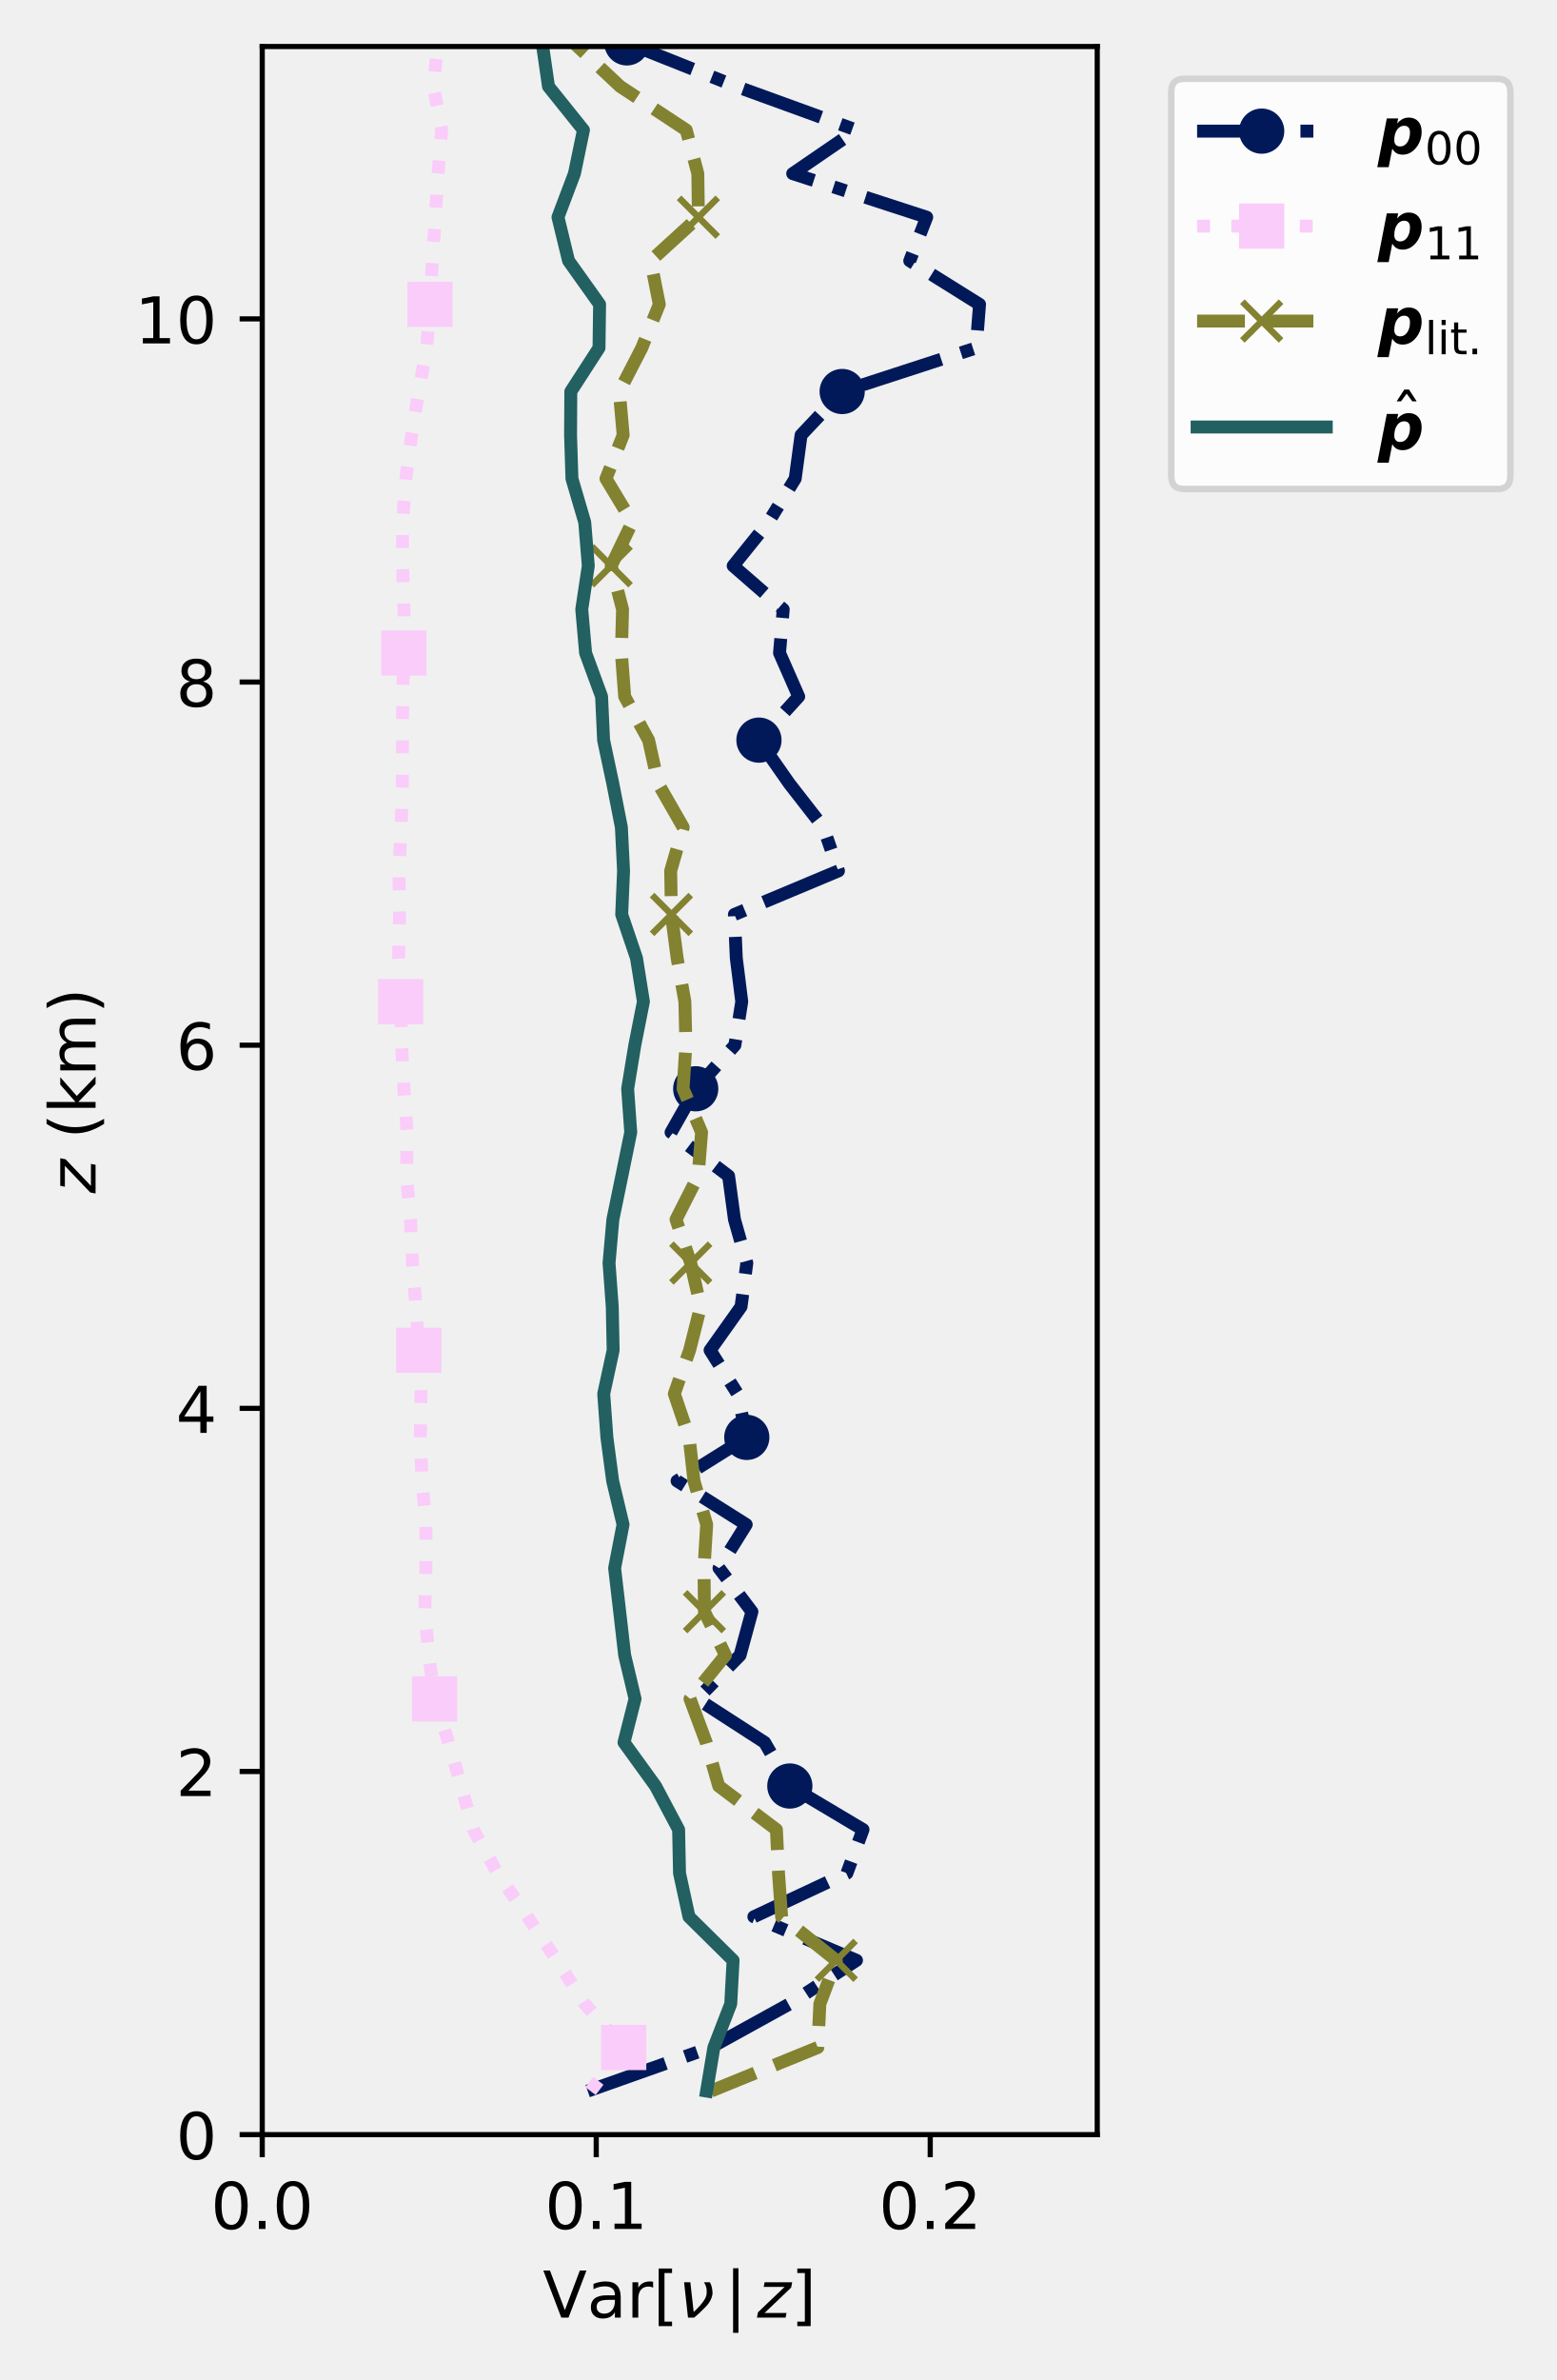
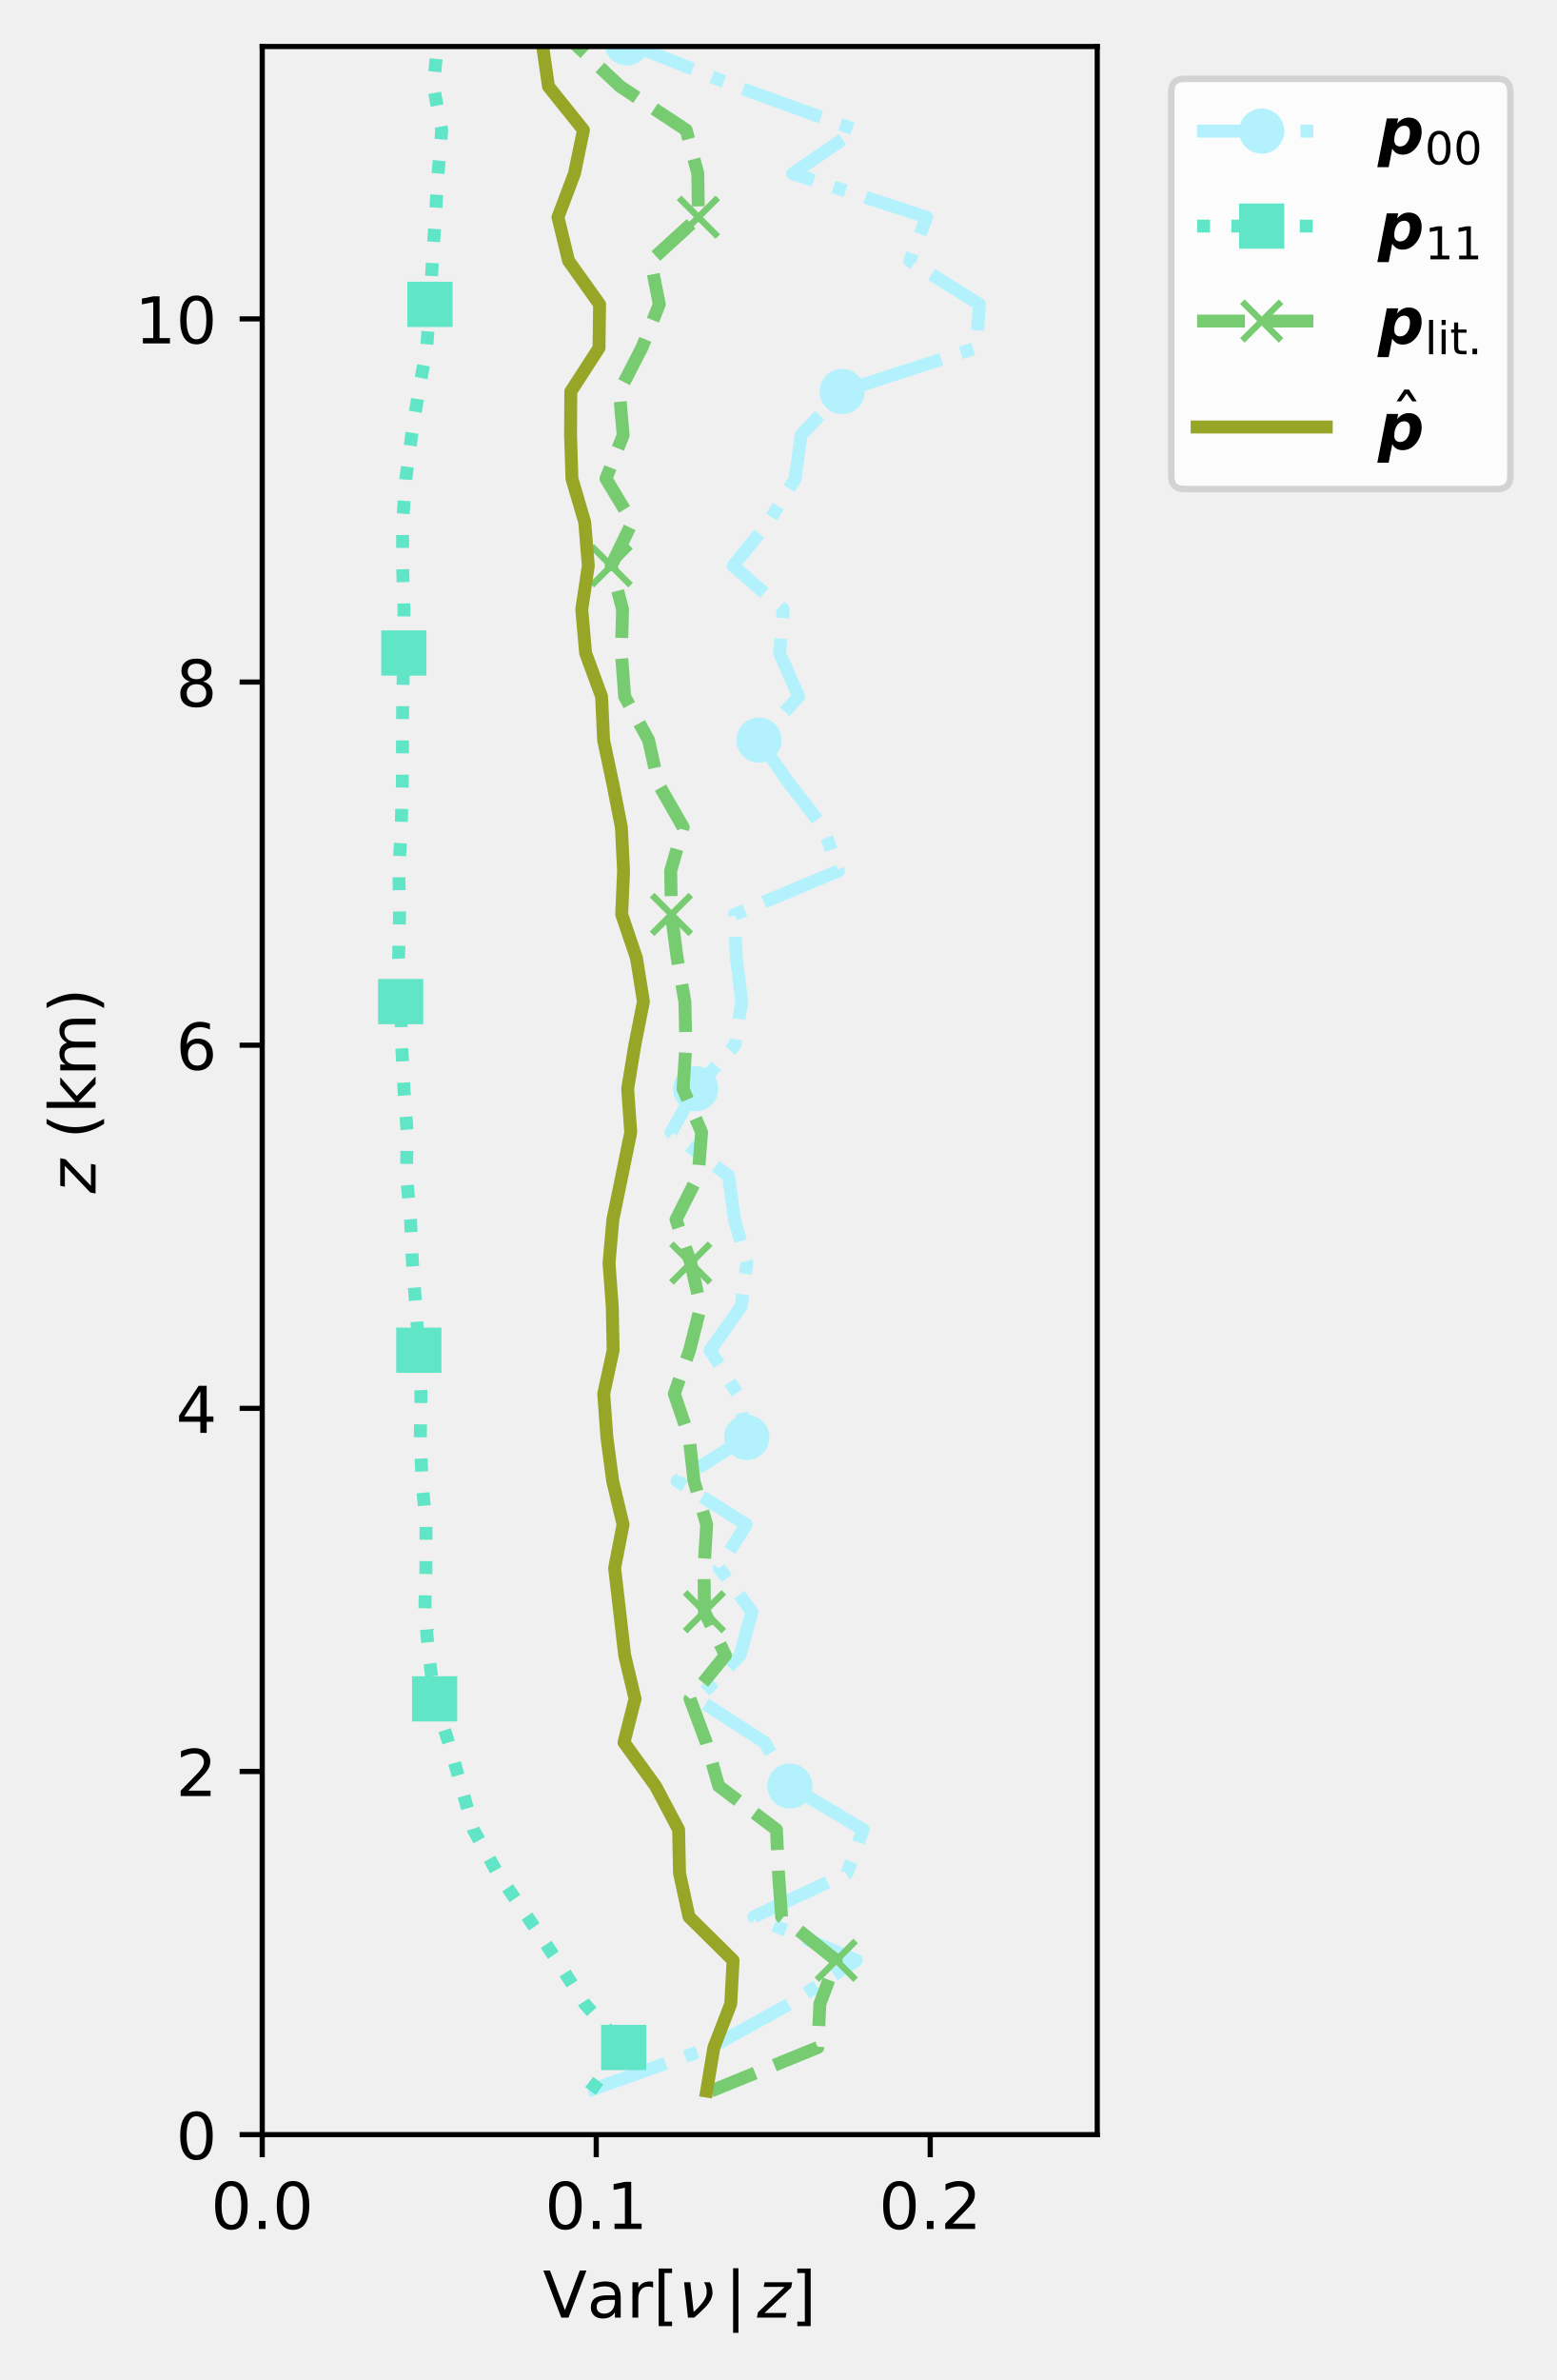
<svg xmlns="http://www.w3.org/2000/svg" xmlns:xlink="http://www.w3.org/1999/xlink" width="241.056pt" height="368.4pt" viewBox="0 0 241.056 368.4" version="1.1">
  <defs>
    <style type="text/css">*{stroke-linejoin: round; stroke-linecap: butt}</style>
  </defs>
  <g id="figure_1">
    <g id="patch_1">
      <path d="M 0 368.4  L 241.056 368.4  L 241.056 0  L 0 0  L 0 368.4  z " style="fill: none" />
    </g>
    <g id="axes_1">
      <g id="patch_2">
        <path d="M 40.603 330.421  L 169.892 330.421  L 169.892 7.2  L 40.603 7.2  L 40.603 330.421  z " style="fill: none" />
      </g>
      <g id="matplotlib.axis_1">
        <g id="xtick_1">
          <g id="line2d_1">
            <defs>
-               <path id="m39586b8622" d="M 0 0  L 0 3.5  " style="stroke: #000000; stroke-width: 0.8" />
-             </defs>
-             <g>
-               <use xlink:href="#m39586b8622" x="40.603" y="330.421" style="stroke: #000000; stroke-width: 0.8" />
+               <path id="m1ff38121f1" d="M 0 0  L 0 3.5  " style="stroke: #000000; stroke-width: 0.8" />
+             </defs>
+             <g>
+               <use xlink:href="#m1ff38121f1" x="40.603" y="330.421" style="stroke: #000000; stroke-width: 0.8" />
            </g>
          </g>
          <g id="text_1">
            <g transform="translate(32.65156 345.0198) scale(0.1 -0.1)">
              <defs>
                <path id="DejaVuSans-30" d="M 2034 4250  Q 1547 4250 1301 3770  Q 1056 3291 1056 2328  Q 1056 1369 1301 889  Q 1547 409 2034 409  Q 2525 409 2770 889  Q 3016 1369 3016 2328  Q 3016 3291 2770 3770  Q 2525 4250 2034 4250  z M 2034 4750  Q 2819 4750 3233 4129  Q 3647 3509 3647 2328  Q 3647 1150 3233 529  Q 2819 -91 2034 -91  Q 1250 -91 836 529  Q 422 1150 422 2328  Q 422 3509 836 4129  Q 1250 4750 2034 4750  z " transform="scale(0.015625)" />
                <path id="DejaVuSans-2e" d="M 684 794  L 1344 794  L 1344 0  L 684 0  L 684 794  z " transform="scale(0.015625)" />
              </defs>
              <use xlink:href="#DejaVuSans-30" />
              <use xlink:href="#DejaVuSans-2e" transform="translate(63.62305 0)" />
              <use xlink:href="#DejaVuSans-30" transform="translate(95.41016 0)" />
            </g>
          </g>
        </g>
        <g id="xtick_2">
          <g id="line2d_2">
            <g>
-               <use xlink:href="#m39586b8622" x="92.319" y="330.421" style="stroke: #000000; stroke-width: 0.8" />
+               <use xlink:href="#m1ff38121f1" x="92.319" y="330.421" style="stroke: #000000; stroke-width: 0.8" />
            </g>
          </g>
          <g id="text_2">
            <g transform="translate(84.36699 345.0198) scale(0.1 -0.1)">
              <defs>
                <path id="DejaVuSans-31" d="M 794 531  L 1825 531  L 1825 4091  L 703 3866  L 703 4441  L 1819 4666  L 2450 4666  L 2450 531  L 3481 531  L 3481 0  L 794 0  L 794 531  z " transform="scale(0.015625)" />
              </defs>
              <use xlink:href="#DejaVuSans-30" />
              <use xlink:href="#DejaVuSans-2e" transform="translate(63.62305 0)" />
              <use xlink:href="#DejaVuSans-31" transform="translate(95.41016 0)" />
            </g>
          </g>
        </g>
        <g id="xtick_3">
          <g id="line2d_3">
            <g>
-               <use xlink:href="#m39586b8622" x="144.034" y="330.421" style="stroke: #000000; stroke-width: 0.8" />
+               <use xlink:href="#m1ff38121f1" x="144.034" y="330.421" style="stroke: #000000; stroke-width: 0.8" />
            </g>
          </g>
          <g id="text_3">
            <g transform="translate(136.0824 345.0198) scale(0.1 -0.1)">
              <defs>
                <path id="DejaVuSans-32" d="M 1228 531  L 3431 531  L 3431 0  L 469 0  L 469 531  Q 828 903 1448 1529  Q 2069 2156 2228 2338  Q 2531 2678 2651 2914  Q 2772 3150 2772 3378  Q 2772 3750 2511 3984  Q 2250 4219 1831 4219  Q 1534 4219 1204 4116  Q 875 4013 500 3803  L 500 4441  Q 881 4594 1212 4672  Q 1544 4750 1819 4750  Q 2544 4750 2975 4387  Q 3406 4025 3406 3419  Q 3406 3131 3298 2873  Q 3191 2616 2906 2266  Q 2828 2175 2409 1742  Q 1991 1309 1228 531  z " transform="scale(0.015625)" />
              </defs>
              <use xlink:href="#DejaVuSans-30" />
              <use xlink:href="#DejaVuSans-2e" transform="translate(63.62305 0)" />
              <use xlink:href="#DejaVuSans-32" transform="translate(95.41016 0)" />
            </g>
          </g>
        </g>
        <g id="text_4">
          <g transform="translate(84.0474 358.7995) scale(0.1 -0.1)">
            <defs>
              <path id="DejaVuSans-56" d="M 1831 0  L 50 4666  L 709 4666  L 2188 738  L 3669 4666  L 4325 4666  L 2547 0  L 1831 0  z " transform="scale(0.015625)" />
              <path id="DejaVuSans-61" d="M 2194 1759  Q 1497 1759 1228 1600  Q 959 1441 959 1056  Q 959 750 1161 570  Q 1363 391 1709 391  Q 2188 391 2477 730  Q 2766 1069 2766 1631  L 2766 1759  L 2194 1759  z M 3341 1997  L 3341 0  L 2766 0  L 2766 531  Q 2569 213 2275 61  Q 1981 -91 1556 -91  Q 1019 -91 701 211  Q 384 513 384 1019  Q 384 1609 779 1909  Q 1175 2209 1959 2209  L 2766 2209  L 2766 2266  Q 2766 2663 2505 2880  Q 2244 3097 1772 3097  Q 1472 3097 1187 3025  Q 903 2953 641 2809  L 641 3341  Q 956 3463 1253 3523  Q 1550 3584 1831 3584  Q 2591 3584 2966 3190  Q 3341 2797 3341 1997  z " transform="scale(0.015625)" />
              <path id="DejaVuSans-72" d="M 2631 2963  Q 2534 3019 2420 3045  Q 2306 3072 2169 3072  Q 1681 3072 1420 2755  Q 1159 2438 1159 1844  L 1159 0  L 581 0  L 581 3500  L 1159 3500  L 1159 2956  Q 1341 3275 1631 3429  Q 1922 3584 2338 3584  Q 2397 3584 2469 3576  Q 2541 3569 2628 3553  L 2631 2963  z " transform="scale(0.015625)" />
              <path id="DejaVuSans-5b" d="M 550 4863  L 1875 4863  L 1875 4416  L 1125 4416  L 1125 -397  L 1875 -397  L 1875 -844  L 550 -844  L 550 4863  z " transform="scale(0.015625)" />
              <path id="DejaVuSans-Oblique-3bd" d="M 959 0  L 572 3500  L 1191 3500  L 1522 563  Q 1972 950 2391 1488  Q 2706 1891 2788 2241  Q 2825 2406 2809 2719  Q 2794 3091 2544 3500  L 3125 3500  L 3125 3500  Q 3288 3222 3353 2834  Q 3416 2478 3369 2234  Q 3250 1622 2719 1075  Q 2025 363 1572 0  L 959 0  z " transform="scale(0.015625)" />
              <path id="DejaVuSans-7c" d="M 1344 4891  L 1344 -1509  L 813 -1509  L 813 4891  L 1344 4891  z " transform="scale(0.015625)" />
              <path id="DejaVuSans-Oblique-7a" d="M 744 3500  L 3475 3500  L 3372 2975  L 738 459  L 2913 459  L 2822 0  L -19 0  L 84 525  L 2719 3041  L 653 3041  L 744 3500  z " transform="scale(0.015625)" />
              <path id="DejaVuSans-5d" d="M 1947 4863  L 1947 -844  L 622 -844  L 622 -397  L 1369 -397  L 1369 4416  L 622 4416  L 622 4863  L 1947 4863  z " transform="scale(0.015625)" />
            </defs>
            <use xlink:href="#DejaVuSans-56" transform="translate(0 0.578125)" />
            <use xlink:href="#DejaVuSans-61" transform="translate(68.4082 0.578125)" />
            <use xlink:href="#DejaVuSans-72" transform="translate(129.6875 0.578125)" />
            <use xlink:href="#DejaVuSans-5b" transform="translate(170.8008 0.578125)" />
            <use xlink:href="#DejaVuSans-Oblique-3bd" transform="translate(209.8145 0.578125)" />
            <use xlink:href="#DejaVuSans-7c" transform="translate(281.9095 0.578125)" />
            <use xlink:href="#DejaVuSans-Oblique-7a" transform="translate(331.8366 0.578125)" />
            <use xlink:href="#DejaVuSans-5d" transform="translate(384.3268 0.578125)" />
          </g>
        </g>
      </g>
      <g id="matplotlib.axis_2">
        <g id="ytick_1">
          <g id="line2d_4">
            <defs>
-               <path id="m2ce3baaf8b" d="M 0 0  L -3.5 0  " style="stroke: #000000; stroke-width: 0.8" />
-             </defs>
-             <g>
-               <use xlink:href="#m2ce3baaf8b" x="40.603" y="330.421" style="stroke: #000000; stroke-width: 0.8" />
+               <path id="m3908731f32" d="M 0 0  L -3.5 0  " style="stroke: #000000; stroke-width: 0.8" />
+             </defs>
+             <g>
+               <use xlink:href="#m3908731f32" x="40.603" y="330.421" style="stroke: #000000; stroke-width: 0.8" />
            </g>
          </g>
          <g id="text_5">
            <g transform="translate(27.24063 334.2206) scale(0.1 -0.1)">
              <use xlink:href="#DejaVuSans-30" />
            </g>
          </g>
        </g>
        <g id="ytick_2">
          <g id="line2d_5">
            <g>
-               <use xlink:href="#m2ce3baaf8b" x="40.603" y="274.209" style="stroke: #000000; stroke-width: 0.8" />
+               <use xlink:href="#m3908731f32" x="40.603" y="274.209" style="stroke: #000000; stroke-width: 0.8" />
            </g>
          </g>
          <g id="text_6">
            <g transform="translate(27.24063 278.0082) scale(0.1 -0.1)">
              <use xlink:href="#DejaVuSans-32" />
            </g>
          </g>
        </g>
        <g id="ytick_3">
          <g id="line2d_6">
            <g>
-               <use xlink:href="#m2ce3baaf8b" x="40.603" y="217.997" style="stroke: #000000; stroke-width: 0.8" />
+               <use xlink:href="#m3908731f32" x="40.603" y="217.997" style="stroke: #000000; stroke-width: 0.8" />
            </g>
          </g>
          <g id="text_7">
            <g transform="translate(27.24063 221.7958) scale(0.1 -0.1)">
              <defs>
                <path id="DejaVuSans-34" d="M 2419 4116  L 825 1625  L 2419 1625  L 2419 4116  z M 2253 4666  L 3047 4666  L 3047 1625  L 3713 1625  L 3713 1100  L 3047 1100  L 3047 0  L 2419 0  L 2419 1100  L 313 1100  L 313 1709  L 2253 4666  z " transform="scale(0.015625)" />
              </defs>
              <use xlink:href="#DejaVuSans-34" />
            </g>
          </g>
        </g>
        <g id="ytick_4">
          <g id="line2d_7">
            <g>
-               <use xlink:href="#m2ce3baaf8b" x="40.603" y="161.784" style="stroke: #000000; stroke-width: 0.8" />
+               <use xlink:href="#m3908731f32" x="40.603" y="161.784" style="stroke: #000000; stroke-width: 0.8" />
            </g>
          </g>
          <g id="text_8">
            <g transform="translate(27.24063 165.5834) scale(0.1 -0.1)">
              <defs>
                <path id="DejaVuSans-36" d="M 2113 2584  Q 1688 2584 1439 2293  Q 1191 2003 1191 1497  Q 1191 994 1439 701  Q 1688 409 2113 409  Q 2538 409 2786 701  Q 3034 994 3034 1497  Q 3034 2003 2786 2293  Q 2538 2584 2113 2584  z M 3366 4563  L 3366 3988  Q 3128 4100 2886 4159  Q 2644 4219 2406 4219  Q 1781 4219 1451 3797  Q 1122 3375 1075 2522  Q 1259 2794 1537 2939  Q 1816 3084 2150 3084  Q 2853 3084 3261 2657  Q 3669 2231 3669 1497  Q 3669 778 3244 343  Q 2819 -91 2113 -91  Q 1303 -91 875 529  Q 447 1150 447 2328  Q 447 3434 972 4092  Q 1497 4750 2381 4750  Q 2619 4750 2861 4703  Q 3103 4656 3366 4563  z " transform="scale(0.015625)" />
              </defs>
              <use xlink:href="#DejaVuSans-36" />
            </g>
          </g>
        </g>
        <g id="ytick_5">
          <g id="line2d_8">
            <g>
-               <use xlink:href="#m2ce3baaf8b" x="40.603" y="105.572" style="stroke: #000000; stroke-width: 0.8" />
+               <use xlink:href="#m3908731f32" x="40.603" y="105.572" style="stroke: #000000; stroke-width: 0.8" />
            </g>
          </g>
          <g id="text_9">
            <g transform="translate(27.24063 109.3709) scale(0.1 -0.1)">
              <defs>
                <path id="DejaVuSans-38" d="M 2034 2216  Q 1584 2216 1326 1975  Q 1069 1734 1069 1313  Q 1069 891 1326 650  Q 1584 409 2034 409  Q 2484 409 2743 651  Q 3003 894 3003 1313  Q 3003 1734 2745 1975  Q 2488 2216 2034 2216  z M 1403 2484  Q 997 2584 770 2862  Q 544 3141 544 3541  Q 544 4100 942 4425  Q 1341 4750 2034 4750  Q 2731 4750 3128 4425  Q 3525 4100 3525 3541  Q 3525 3141 3298 2862  Q 3072 2584 2669 2484  Q 3125 2378 3379 2068  Q 3634 1759 3634 1313  Q 3634 634 3220 271  Q 2806 -91 2034 -91  Q 1263 -91 848 271  Q 434 634 434 1313  Q 434 1759 690 2068  Q 947 2378 1403 2484  z M 1172 3481  Q 1172 3119 1398 2916  Q 1625 2713 2034 2713  Q 2441 2713 2670 2916  Q 2900 3119 2900 3481  Q 2900 3844 2670 4047  Q 2441 4250 2034 4250  Q 1625 4250 1398 4047  Q 1172 3844 1172 3481  z " transform="scale(0.015625)" />
              </defs>
              <use xlink:href="#DejaVuSans-38" />
            </g>
          </g>
        </g>
        <g id="ytick_6">
          <g id="line2d_9">
            <g>
-               <use xlink:href="#m2ce3baaf8b" x="40.603" y="49.359" style="stroke: #000000; stroke-width: 0.8" />
+               <use xlink:href="#m3908731f32" x="40.603" y="49.359" style="stroke: #000000; stroke-width: 0.8" />
            </g>
          </g>
          <g id="text_10">
            <g transform="translate(20.87813 53.15853) scale(0.1 -0.1)">
              <use xlink:href="#DejaVuSans-31" />
              <use xlink:href="#DejaVuSans-30" transform="translate(63.62305 0)" />
            </g>
          </g>
        </g>
        <g id="text_11">
          <g transform="translate(14.79844 184.7107) rotate(-90) scale(0.1 -0.1)">
            <defs>
              <path id="DejaVuSans-20" transform="scale(0.015625)" />
              <path id="DejaVuSans-28" d="M 1984 4856  Q 1566 4138 1362 3434  Q 1159 2731 1159 2009  Q 1159 1288 1364 580  Q 1569 -128 1984 -844  L 1484 -844  Q 1016 -109 783 600  Q 550 1309 550 2009  Q 550 2706 781 3412  Q 1013 4119 1484 4856  L 1984 4856  z " transform="scale(0.015625)" />
              <path id="DejaVuSans-6b" d="M 581 4863  L 1159 4863  L 1159 1991  L 2875 3500  L 3609 3500  L 1753 1863  L 3688 0  L 2938 0  L 1159 1709  L 1159 0  L 581 0  L 581 4863  z " transform="scale(0.015625)" />
              <path id="DejaVuSans-6d" d="M 3328 2828  Q 3544 3216 3844 3400  Q 4144 3584 4550 3584  Q 5097 3584 5394 3201  Q 5691 2819 5691 2113  L 5691 0  L 5113 0  L 5113 2094  Q 5113 2597 4934 2840  Q 4756 3084 4391 3084  Q 3944 3084 3684 2787  Q 3425 2491 3425 1978  L 3425 0  L 2847 0  L 2847 2094  Q 2847 2600 2669 2842  Q 2491 3084 2119 3084  Q 1678 3084 1418 2786  Q 1159 2488 1159 1978  L 1159 0  L 581 0  L 581 3500  L 1159 3500  L 1159 2956  Q 1356 3278 1631 3431  Q 1906 3584 2284 3584  Q 2666 3584 2933 3390  Q 3200 3197 3328 2828  z " transform="scale(0.015625)" />
              <path id="DejaVuSans-29" d="M 513 4856  L 1013 4856  Q 1481 4119 1714 3412  Q 1947 2706 1947 2009  Q 1947 1309 1714 600  Q 1481 -109 1013 -844  L 513 -844  Q 928 -128 1133 580  Q 1338 1288 1338 2009  Q 1338 2731 1133 3434  Q 928 4138 513 4856  z " transform="scale(0.015625)" />
            </defs>
            <use xlink:href="#DejaVuSans-Oblique-7a" transform="translate(0 0.015625)" />
            <use xlink:href="#DejaVuSans-20" transform="translate(52.49023 0.015625)" />
            <use xlink:href="#DejaVuSans-28" transform="translate(84.27734 0.015625)" />
            <use xlink:href="#DejaVuSans-6b" transform="translate(123.291 0.015625)" />
            <use xlink:href="#DejaVuSans-6d" transform="translate(181.2012 0.015625)" />
            <use xlink:href="#DejaVuSans-29" transform="translate(278.6133 0.015625)" />
          </g>
        </g>
      </g>
      <g id="line2d_10">
-         <path d="M 90.994 323.676  L 110.032 316.93  L 122.256 310.185  L 132.618 303.439  L 116.724 296.694  L 131.135 289.948  L 133.628 283.203  L 122.297 276.457  L 118.396 269.712  L 107.962 262.966  L 114.584 256.221  L 116.425 249.476  L 111.329 242.73  L 115.541 235.985  L 104.836 229.239  L 115.63 222.494  L 114.199 215.748  L 109.946 209.003  L 114.743 202.257  L 115.635 195.512  L 113.724 188.766  L 112.811 182.021  L 103.904 175.275  L 107.721 168.53  L 113.786 161.784  L 114.85 155.039  L 114.005 148.293  L 113.714 141.548  L 129.823 134.802  L 127.484 128.057  L 122.23 121.311  L 117.513 114.566  L 123.667 107.82  L 120.701 101.075  L 121.271 94.329  L 113.524 87.584  L 118.969 80.838  L 123.125 74.093  L 124.035 67.347  L 130.399 60.602  L 151.14 53.856  L 151.668 47.111  L 140.863 40.365  L 143.488 33.62  L 122.739 26.874  L 132.582 20.129  L 114.009 13.383  L 97.061 6.638  L 79.535 -0.108  " clip-path="url(#pc7c5e421f9)" style="fill: none; stroke-dasharray: 12.8,3.2,2,3.2; stroke-dashoffset: 0; stroke: #011959; stroke-width: 2" />
+         <path d="M 90.994 323.676  L 110.032 316.93  L 122.256 310.185  L 132.618 303.439  L 116.724 296.694  L 131.135 289.948  L 133.628 283.203  L 122.297 276.457  L 118.396 269.712  L 107.962 262.966  L 114.584 256.221  L 116.425 249.476  L 111.329 242.73  L 115.541 235.985  L 104.836 229.239  L 115.63 222.494  L 114.199 215.748  L 109.946 209.003  L 114.743 202.257  L 115.635 195.512  L 113.724 188.766  L 112.811 182.021  L 103.904 175.275  L 107.721 168.53  L 113.786 161.784  L 114.85 155.039  L 114.005 148.293  L 113.714 141.548  L 129.823 134.802  L 127.484 128.057  L 122.23 121.311  L 117.513 114.566  L 123.667 107.82  L 120.701 101.075  L 121.271 94.329  L 113.524 87.584  L 118.969 80.838  L 123.125 74.093  L 124.035 67.347  L 130.399 60.602  L 151.14 53.856  L 151.668 47.111  L 140.863 40.365  L 143.488 33.62  L 122.739 26.874  L 132.582 20.129  L 114.009 13.383  L 97.061 6.638  L 79.535 -0.108  " clip-path="url(#pfb198e4af1)" style="fill: none; stroke-dasharray: 12.8,3.2,2,3.2; stroke-dashoffset: 0; stroke: #b3f2fd; stroke-width: 2" />
        <defs>
-           <path id="m13684fc825" d="M 0 3  C 0.796 3 1.559 2.684 2.121 2.121  C 2.684 1.559 3 0.796 3 0  C 3 -0.796 2.684 -1.559 2.121 -2.121  C 1.559 -2.684 0.796 -3 0 -3  C -0.796 -3 -1.559 -2.684 -2.121 -2.121  C -2.684 -1.559 -3 -0.796 -3 0  C -3 0.796 -2.684 1.559 -2.121 2.121  C -1.559 2.684 -0.796 3 0 3  z " style="stroke: #011959" />
+           <path id="m59562447de" d="M 0 3  C 0.796 3 1.559 2.684 2.121 2.121  C 2.684 1.559 3 0.796 3 0  C 3 -0.796 2.684 -1.559 2.121 -2.121  C 1.559 -2.684 0.796 -3 0 -3  C -0.796 -3 -1.559 -2.684 -2.121 -2.121  C -2.684 -1.559 -3 -0.796 -3 0  C -3 0.796 -2.684 1.559 -2.121 2.121  C -1.559 2.684 -0.796 3 0 3  z " style="stroke: #b3f2fd" />
        </defs>
-         <g clip-path="url(#pc7c5e421f9)">
-           <use xlink:href="#m13684fc825" x="122.297" y="276.457" style="fill: #011959; stroke: #011959" />
-           <use xlink:href="#m13684fc825" x="115.63" y="222.494" style="fill: #011959; stroke: #011959" />
-           <use xlink:href="#m13684fc825" x="107.721" y="168.53" style="fill: #011959; stroke: #011959" />
-           <use xlink:href="#m13684fc825" x="117.513" y="114.566" style="fill: #011959; stroke: #011959" />
-           <use xlink:href="#m13684fc825" x="130.399" y="60.602" style="fill: #011959; stroke: #011959" />
-           <use xlink:href="#m13684fc825" x="97.061" y="6.638" style="fill: #011959; stroke: #011959" />
+         <g clip-path="url(#pfb198e4af1)">
+           <use xlink:href="#m59562447de" x="122.297" y="276.457" style="fill: #b3f2fd; stroke: #b3f2fd" />
+           <use xlink:href="#m59562447de" x="115.63" y="222.494" style="fill: #b3f2fd; stroke: #b3f2fd" />
+           <use xlink:href="#m59562447de" x="107.721" y="168.53" style="fill: #b3f2fd; stroke: #b3f2fd" />
+           <use xlink:href="#m59562447de" x="117.513" y="114.566" style="fill: #b3f2fd; stroke: #b3f2fd" />
+           <use xlink:href="#m59562447de" x="130.399" y="60.602" style="fill: #b3f2fd; stroke: #b3f2fd" />
+           <use xlink:href="#m59562447de" x="97.061" y="6.638" style="fill: #b3f2fd; stroke: #b3f2fd" />
        </g>
      </g>
      <g id="line2d_11">
-         <path d="M 91.431 323.676  L 96.572 316.93  L 90.546 310.185  L 86.222 303.439  L 81.666 296.694  L 77.038 289.948  L 73.284 283.203  L 71.413 276.457  L 69.455 269.712  L 67.293 262.966  L 66.398 256.221  L 65.779 249.476  L 65.947 242.73  L 65.96 235.985  L 65.344 229.239  L 65.083 222.494  L 65.184 215.748  L 64.848 209.003  L 64.391 202.257  L 63.865 195.512  L 63.563 188.766  L 62.94 182.021  L 63.044 175.275  L 62.541 168.53  L 62.193 161.784  L 62.035 155.039  L 61.719 148.293  L 61.863 141.548  L 61.765 134.802  L 62.121 128.057  L 62.299 121.311  L 62.321 114.566  L 62.353 107.82  L 62.526 101.075  L 62.55 94.329  L 62.335 87.584  L 62.332 80.838  L 62.839 74.093  L 63.74 67.347  L 64.831 60.602  L 66.063 53.856  L 66.573 47.111  L 66.952 40.365  L 67.406 33.62  L 67.826 26.874  L 68.395 20.129  L 67.113 13.383  L 67.764 6.638  L 69.236 -0.108  " clip-path="url(#pc7c5e421f9)" style="fill: none; stroke-dasharray: 2,3.3; stroke-dashoffset: 0; stroke: #faccfa; stroke-width: 2" />
+         <path d="M 91.431 323.676  L 96.572 316.93  L 90.546 310.185  L 86.222 303.439  L 81.666 296.694  L 77.038 289.948  L 73.284 283.203  L 71.413 276.457  L 69.455 269.712  L 67.293 262.966  L 66.398 256.221  L 65.779 249.476  L 65.947 242.73  L 65.96 235.985  L 65.344 229.239  L 65.083 222.494  L 65.184 215.748  L 64.848 209.003  L 64.391 202.257  L 63.865 195.512  L 63.563 188.766  L 62.94 182.021  L 63.044 175.275  L 62.541 168.53  L 62.193 161.784  L 62.035 155.039  L 61.719 148.293  L 61.863 141.548  L 61.765 134.802  L 62.121 128.057  L 62.299 121.311  L 62.321 114.566  L 62.353 107.82  L 62.526 101.075  L 62.55 94.329  L 62.335 87.584  L 62.332 80.838  L 62.839 74.093  L 63.74 67.347  L 64.831 60.602  L 66.063 53.856  L 66.573 47.111  L 66.952 40.365  L 67.406 33.62  L 67.826 26.874  L 68.395 20.129  L 67.113 13.383  L 67.764 6.638  L 69.236 -0.108  " clip-path="url(#pfb198e4af1)" style="fill: none; stroke-dasharray: 2,3.3; stroke-dashoffset: 0; stroke: #60e5c6; stroke-width: 2" />
        <defs>
-           <path id="m7116cae458" d="M -3 3  L 3 3  L 3 -3  L -3 -3  z " style="stroke: #faccfa; stroke-linejoin: miter" />
+           <path id="m4401efa6d3" d="M -3 3  L 3 3  L 3 -3  L -3 -3  z " style="stroke: #60e5c6; stroke-linejoin: miter" />
        </defs>
-         <g clip-path="url(#pc7c5e421f9)">
-           <use xlink:href="#m7116cae458" x="96.572" y="316.93" style="fill: #faccfa; stroke: #faccfa; stroke-linejoin: miter" />
-           <use xlink:href="#m7116cae458" x="67.293" y="262.966" style="fill: #faccfa; stroke: #faccfa; stroke-linejoin: miter" />
-           <use xlink:href="#m7116cae458" x="64.848" y="209.003" style="fill: #faccfa; stroke: #faccfa; stroke-linejoin: miter" />
-           <use xlink:href="#m7116cae458" x="62.035" y="155.039" style="fill: #faccfa; stroke: #faccfa; stroke-linejoin: miter" />
-           <use xlink:href="#m7116cae458" x="62.526" y="101.075" style="fill: #faccfa; stroke: #faccfa; stroke-linejoin: miter" />
-           <use xlink:href="#m7116cae458" x="66.573" y="47.111" style="fill: #faccfa; stroke: #faccfa; stroke-linejoin: miter" />
+         <g clip-path="url(#pfb198e4af1)">
+           <use xlink:href="#m4401efa6d3" x="96.572" y="316.93" style="fill: #60e5c6; stroke: #60e5c6; stroke-linejoin: miter" />
+           <use xlink:href="#m4401efa6d3" x="67.293" y="262.966" style="fill: #60e5c6; stroke: #60e5c6; stroke-linejoin: miter" />
+           <use xlink:href="#m4401efa6d3" x="64.848" y="209.003" style="fill: #60e5c6; stroke: #60e5c6; stroke-linejoin: miter" />
+           <use xlink:href="#m4401efa6d3" x="62.035" y="155.039" style="fill: #60e5c6; stroke: #60e5c6; stroke-linejoin: miter" />
+           <use xlink:href="#m4401efa6d3" x="62.526" y="101.075" style="fill: #60e5c6; stroke: #60e5c6; stroke-linejoin: miter" />
+           <use xlink:href="#m4401efa6d3" x="66.573" y="47.111" style="fill: #60e5c6; stroke: #60e5c6; stroke-linejoin: miter" />
        </g>
      </g>
      <g id="line2d_12">
-         <path d="M 110.076 323.676  L 126.628 316.93  L 126.945 310.185  L 129.48 303.439  L 121.023 296.694  L 120.543 289.948  L 120.217 283.203  L 111.283 276.457  L 109.352 269.712  L 106.837 262.966  L 112.324 256.221  L 109.076 249.476  L 109.007 242.73  L 109.42 235.985  L 107.456 229.239  L 106.703 222.494  L 104.41 215.748  L 106.777 209.003  L 108.478 202.257  L 106.953 195.512  L 104.673 188.766  L 108.094 182.021  L 108.63 175.275  L 105.763 168.53  L 106.203 161.784  L 106.044 155.039  L 104.846 148.293  L 103.962 141.548  L 103.846 134.802  L 105.783 128.057  L 101.92 121.311  L 100.427 114.566  L 96.722 107.82  L 96.212 101.075  L 96.395 94.329  L 94.636 87.584  L 97.89 80.838  L 93.826 74.093  L 96.49 67.347  L 95.893 60.602  L 99.372 53.856  L 102.082 47.111  L 100.746 40.365  L 108.139 33.62  L 108.05 26.874  L 106.256 20.129  L 96.024 13.383  L 88.838 6.638  L 97.502 -0.108  " clip-path="url(#pc7c5e421f9)" style="fill: none; stroke-dasharray: 7.4,3.2; stroke-dashoffset: 0; stroke: #828231; stroke-width: 2" />
+         <path d="M 110.076 323.676  L 126.628 316.93  L 126.945 310.185  L 129.48 303.439  L 121.023 296.694  L 120.543 289.948  L 120.217 283.203  L 111.283 276.457  L 109.352 269.712  L 106.837 262.966  L 112.324 256.221  L 109.076 249.476  L 109.007 242.73  L 109.42 235.985  L 107.456 229.239  L 106.703 222.494  L 104.41 215.748  L 106.777 209.003  L 108.478 202.257  L 106.953 195.512  L 104.673 188.766  L 108.094 182.021  L 108.63 175.275  L 105.763 168.53  L 106.203 161.784  L 106.044 155.039  L 104.846 148.293  L 103.962 141.548  L 103.846 134.802  L 105.783 128.057  L 101.92 121.311  L 100.427 114.566  L 96.722 107.82  L 96.212 101.075  L 96.395 94.329  L 94.636 87.584  L 97.89 80.838  L 93.826 74.093  L 96.49 67.347  L 95.893 60.602  L 99.372 53.856  L 102.082 47.111  L 100.746 40.365  L 108.139 33.62  L 108.05 26.874  L 106.256 20.129  L 96.024 13.383  L 88.838 6.638  L 97.502 -0.108  " clip-path="url(#pfb198e4af1)" style="fill: none; stroke-dasharray: 7.4,3.2; stroke-dashoffset: 0; stroke: #77cc72; stroke-width: 2" />
        <defs>
-           <path id="mb3e400c06f" d="M -3 3  L 3 -3  M -3 -3  L 3 3  " style="stroke: #828231" />
+           <path id="m305f3620eb" d="M -3 3  L 3 -3  M -3 -3  L 3 3  " style="stroke: #77cc72" />
        </defs>
-         <g clip-path="url(#pc7c5e421f9)">
-           <use xlink:href="#mb3e400c06f" x="129.48" y="303.439" style="fill: #828231; stroke: #828231" />
-           <use xlink:href="#mb3e400c06f" x="109.076" y="249.476" style="fill: #828231; stroke: #828231" />
-           <use xlink:href="#mb3e400c06f" x="106.953" y="195.512" style="fill: #828231; stroke: #828231" />
-           <use xlink:href="#mb3e400c06f" x="103.962" y="141.548" style="fill: #828231; stroke: #828231" />
-           <use xlink:href="#mb3e400c06f" x="94.636" y="87.584" style="fill: #828231; stroke: #828231" />
-           <use xlink:href="#mb3e400c06f" x="108.139" y="33.62" style="fill: #828231; stroke: #828231" />
+         <g clip-path="url(#pfb198e4af1)">
+           <use xlink:href="#m305f3620eb" x="129.48" y="303.439" style="fill: #77cc72; stroke: #77cc72" />
+           <use xlink:href="#m305f3620eb" x="109.076" y="249.476" style="fill: #77cc72; stroke: #77cc72" />
+           <use xlink:href="#m305f3620eb" x="106.953" y="195.512" style="fill: #77cc72; stroke: #77cc72" />
+           <use xlink:href="#m305f3620eb" x="103.962" y="141.548" style="fill: #77cc72; stroke: #77cc72" />
+           <use xlink:href="#m305f3620eb" x="94.636" y="87.584" style="fill: #77cc72; stroke: #77cc72" />
+           <use xlink:href="#m305f3620eb" x="108.139" y="33.62" style="fill: #77cc72; stroke: #77cc72" />
        </g>
      </g>
      <g id="line2d_13">
-         <path d="M 109.409 323.676  L 110.536 316.93  L 113.145 310.185  L 113.509 303.439  L 106.677 296.694  L 105.214 289.948  L 105.076 283.203  L 101.499 276.457  L 96.616 269.712  L 98.331 262.966  L 96.722 256.221  L 95.95 249.476  L 95.166 242.73  L 96.47 235.985  L 94.863 229.239  L 93.97 222.494  L 93.477 215.748  L 94.938 209.003  L 94.799 202.257  L 94.301 195.512  L 94.896 188.766  L 96.285 182.021  L 97.662 175.275  L 97.184 168.53  L 98.292 161.784  L 99.625 155.039  L 98.55 148.293  L 96.261 141.548  L 96.55 134.802  L 96.213 128.057  L 94.891 121.311  L 93.459 114.566  L 93.149 107.82  L 90.672 101.075  L 90.077 94.329  L 91.091 87.584  L 90.538 80.838  L 88.559 74.093  L 88.343 67.347  L 88.382 60.602  L 92.749 53.856  L 92.838 47.111  L 88.033 40.365  L 86.393 33.62  L 88.942 26.874  L 90.341 20.129  L 84.926 13.383  L 83.95 6.638  L 91.04 -0.108  " clip-path="url(#pc7c5e421f9)" style="fill: none; stroke: #226061; stroke-width: 2; stroke-linecap: square" />
+         <path d="M 109.409 323.676  L 110.536 316.93  L 113.145 310.185  L 113.509 303.439  L 106.677 296.694  L 105.214 289.948  L 105.076 283.203  L 101.499 276.457  L 96.616 269.712  L 98.331 262.966  L 96.722 256.221  L 95.95 249.476  L 95.166 242.73  L 96.47 235.985  L 94.863 229.239  L 93.97 222.494  L 93.477 215.748  L 94.938 209.003  L 94.799 202.257  L 94.301 195.512  L 94.896 188.766  L 96.285 182.021  L 97.662 175.275  L 97.184 168.53  L 98.292 161.784  L 99.625 155.039  L 98.55 148.293  L 96.261 141.548  L 96.55 134.802  L 96.213 128.057  L 94.891 121.311  L 93.459 114.566  L 93.149 107.82  L 90.672 101.075  L 90.077 94.329  L 91.091 87.584  L 90.538 80.838  L 88.559 74.093  L 88.343 67.347  L 88.382 60.602  L 92.749 53.856  L 92.838 47.111  L 88.033 40.365  L 86.393 33.62  L 88.942 26.874  L 90.341 20.129  L 84.926 13.383  L 83.95 6.638  L 91.04 -0.108  " clip-path="url(#pfb198e4af1)" style="fill: none; stroke: #98a627; stroke-width: 2; stroke-linecap: square" />
      </g>
      <g id="patch_3">
        <path d="M 40.603 330.421  L 40.603 7.2  " style="fill: none; stroke: #000000; stroke-width: 0.8; stroke-linejoin: miter; stroke-linecap: square" />
      </g>
      <g id="patch_4">
        <path d="M 169.892 330.421  L 169.892 7.2  " style="fill: none; stroke: #000000; stroke-width: 0.8; stroke-linejoin: miter; stroke-linecap: square" />
      </g>
      <g id="patch_5">
        <path d="M 40.603 330.421  L 169.892 330.421  " style="fill: none; stroke: #000000; stroke-width: 0.8; stroke-linejoin: miter; stroke-linecap: square" />
      </g>
      <g id="patch_6">
        <path d="M 40.603 7.2  L 169.892 7.2  " style="fill: none; stroke: #000000; stroke-width: 0.8; stroke-linejoin: miter; stroke-linecap: square" />
      </g>
      <g id="legend_1">
        <g id="patch_7">
          <path d="M 183.356 75.695  L 231.856 75.695  Q 233.856 75.695 233.856 73.695  L 233.856 14.2  Q 233.856 12.2 231.856 12.2  L 183.356 12.2  Q 181.356 12.2 181.356 14.2  L 181.356 73.695  Q 181.356 75.695 183.356 75.695  z " style="fill: #ffffff; opacity: 0.8; stroke: #cccccc; stroke-linejoin: miter" />
        </g>
        <g id="line2d_14">
-           <path d="M 185.356 20.298  L 195.356 20.298  L 205.356 20.298  " style="fill: none; stroke-dasharray: 12.8,3.2,2,3.2; stroke-dashoffset: 0; stroke: #011959; stroke-width: 2" />
+           <path d="M 185.356 20.298  L 195.356 20.298  L 205.356 20.298  " style="fill: none; stroke-dasharray: 12.8,3.2,2,3.2; stroke-dashoffset: 0; stroke: #b3f2fd; stroke-width: 2" />
          <g>
-             <use xlink:href="#m13684fc825" x="195.356" y="20.298" style="fill: #011959; stroke: #011959" />
+             <use xlink:href="#m59562447de" x="195.356" y="20.298" style="fill: #b3f2fd; stroke: #b3f2fd" />
          </g>
        </g>
        <g id="text_12">
          <g transform="translate(213.3561 23.79844) scale(0.1 -0.1)">
            <defs>
              <path id="DejaVuSans-BoldOblique-70" d="M 1422 506  L 1063 -1331  L -63 -1331  L 878 3500  L 2003 3500  L 1900 2988  Q 2156 3294 2437 3439  Q 2719 3584 3053 3584  Q 3644 3584 3987 3209  Q 4331 2834 4331 2188  Q 4331 1784 4211 1403  Q 4091 1022 3866 709  Q 3581 316 3223 112  Q 2866 -91 2456 -91  Q 2097 -91 1845 54  Q 1594 200 1422 506  z M 2597 2772  Q 2166 2772 1892 2373  Q 1619 1975 1619 1338  Q 1619 1050 1773 886  Q 1928 722 2203 722  Q 2625 722 2900 1114  Q 3175 1506 3175 2119  Q 3175 2438 3026 2605  Q 2878 2772 2597 2772  z " transform="scale(0.015625)" />
            </defs>
            <use xlink:href="#DejaVuSans-BoldOblique-70" />
            <use xlink:href="#DejaVuSans-30" transform="translate(72.53906 -16.40625) scale(0.7)" />
            <use xlink:href="#DejaVuSans-30" transform="translate(117.0752 -16.40625) scale(0.7)" />
          </g>
        </g>
        <g id="line2d_15">
-           <path d="M 185.356 34.997  L 195.356 34.997  L 205.356 34.997  " style="fill: none; stroke-dasharray: 2,3.3; stroke-dashoffset: 0; stroke: #faccfa; stroke-width: 2" />
+           <path d="M 185.356 34.997  L 195.356 34.997  L 205.356 34.997  " style="fill: none; stroke-dasharray: 2,3.3; stroke-dashoffset: 0; stroke: #60e5c6; stroke-width: 2" />
          <g>
-             <use xlink:href="#m7116cae458" x="195.356" y="34.997" style="fill: #faccfa; stroke: #faccfa; stroke-linejoin: miter" />
+             <use xlink:href="#m4401efa6d3" x="195.356" y="34.997" style="fill: #60e5c6; stroke: #60e5c6; stroke-linejoin: miter" />
          </g>
        </g>
        <g id="text_13">
          <g transform="translate(213.3561 38.49688) scale(0.1 -0.1)">
            <use xlink:href="#DejaVuSans-BoldOblique-70" />
            <use xlink:href="#DejaVuSans-31" transform="translate(72.53906 -16.40625) scale(0.7)" />
            <use xlink:href="#DejaVuSans-31" transform="translate(117.0752 -16.40625) scale(0.7)" />
          </g>
        </g>
        <g id="line2d_16">
-           <path d="M 185.356 49.695  L 195.356 49.695  L 205.356 49.695  " style="fill: none; stroke-dasharray: 7.4,3.2; stroke-dashoffset: 0; stroke: #828231; stroke-width: 2" />
+           <path d="M 185.356 49.695  L 195.356 49.695  L 205.356 49.695  " style="fill: none; stroke-dasharray: 7.4,3.2; stroke-dashoffset: 0; stroke: #77cc72; stroke-width: 2" />
          <g>
-             <use xlink:href="#mb3e400c06f" x="195.356" y="49.695" style="fill: #828231; stroke: #828231" />
+             <use xlink:href="#m305f3620eb" x="195.356" y="49.695" style="fill: #77cc72; stroke: #77cc72" />
          </g>
        </g>
        <g id="text_14">
          <g transform="translate(213.3561 53.19531) scale(0.1 -0.1)">
            <defs>
              <path id="DejaVuSans-6c" d="M 603 4863  L 1178 4863  L 1178 0  L 603 0  L 603 4863  z " transform="scale(0.015625)" />
              <path id="DejaVuSans-69" d="M 603 3500  L 1178 3500  L 1178 0  L 603 0  L 603 3500  z M 603 4863  L 1178 4863  L 1178 4134  L 603 4134  L 603 4863  z " transform="scale(0.015625)" />
              <path id="DejaVuSans-74" d="M 1172 4494  L 1172 3500  L 2356 3500  L 2356 3053  L 1172 3053  L 1172 1153  Q 1172 725 1289 603  Q 1406 481 1766 481  L 2356 481  L 2356 0  L 1766 0  Q 1100 0 847 248  Q 594 497 594 1153  L 594 3053  L 172 3053  L 172 3500  L 594 3500  L 594 4494  L 1172 4494  z " transform="scale(0.015625)" />
            </defs>
            <use xlink:href="#DejaVuSans-BoldOblique-70" />
            <use xlink:href="#DejaVuSans-6c" transform="translate(72.53906 -16.40625) scale(0.7)" />
            <use xlink:href="#DejaVuSans-69" transform="translate(91.98731 -16.40625) scale(0.7)" />
            <use xlink:href="#DejaVuSans-74" transform="translate(111.4355 -16.40625) scale(0.7)" />
            <use xlink:href="#DejaVuSans-2e" transform="translate(138.8818 -16.40625) scale(0.7)" />
          </g>
        </g>
        <g id="line2d_17">
-           <path d="M 185.356 66.095  L 195.356 66.095  L 205.356 66.095  " style="fill: none; stroke: #226061; stroke-width: 2; stroke-linecap: square" />
+           <path d="M 185.356 66.095  L 195.356 66.095  L 205.356 66.095  " style="fill: none; stroke: #98a627; stroke-width: 2; stroke-linecap: square" />
        </g>
        <g id="text_15">
          <g transform="translate(213.3561 69.59531) scale(0.1 -0.1)">
            <defs>
              <path id="DejaVuSans-302" d="M -1831 5119  L -1369 5119  L -603 3944  L -1038 3944  L -1600 4709  L -2163 3944  L -2597 3944  L -1831 5119  z M -1600 3584  L -1600 3584  z " transform="scale(0.015625)" />
            </defs>
            <use xlink:href="#DejaVuSans-302" transform="translate(69.47363 13.01562)" />
            <use xlink:href="#DejaVuSans-BoldOblique-70" transform="translate(0 0.515625)" />
          </g>
        </g>
      </g>
    </g>
  </g>
  <defs>
-     <clipPath id="pc7c5e421f9">
+     <clipPath id="pfb198e4af1">
      <rect x="40.603" y="7.2" width="129.289" height="323.221" />
    </clipPath>
  </defs>
</svg>
